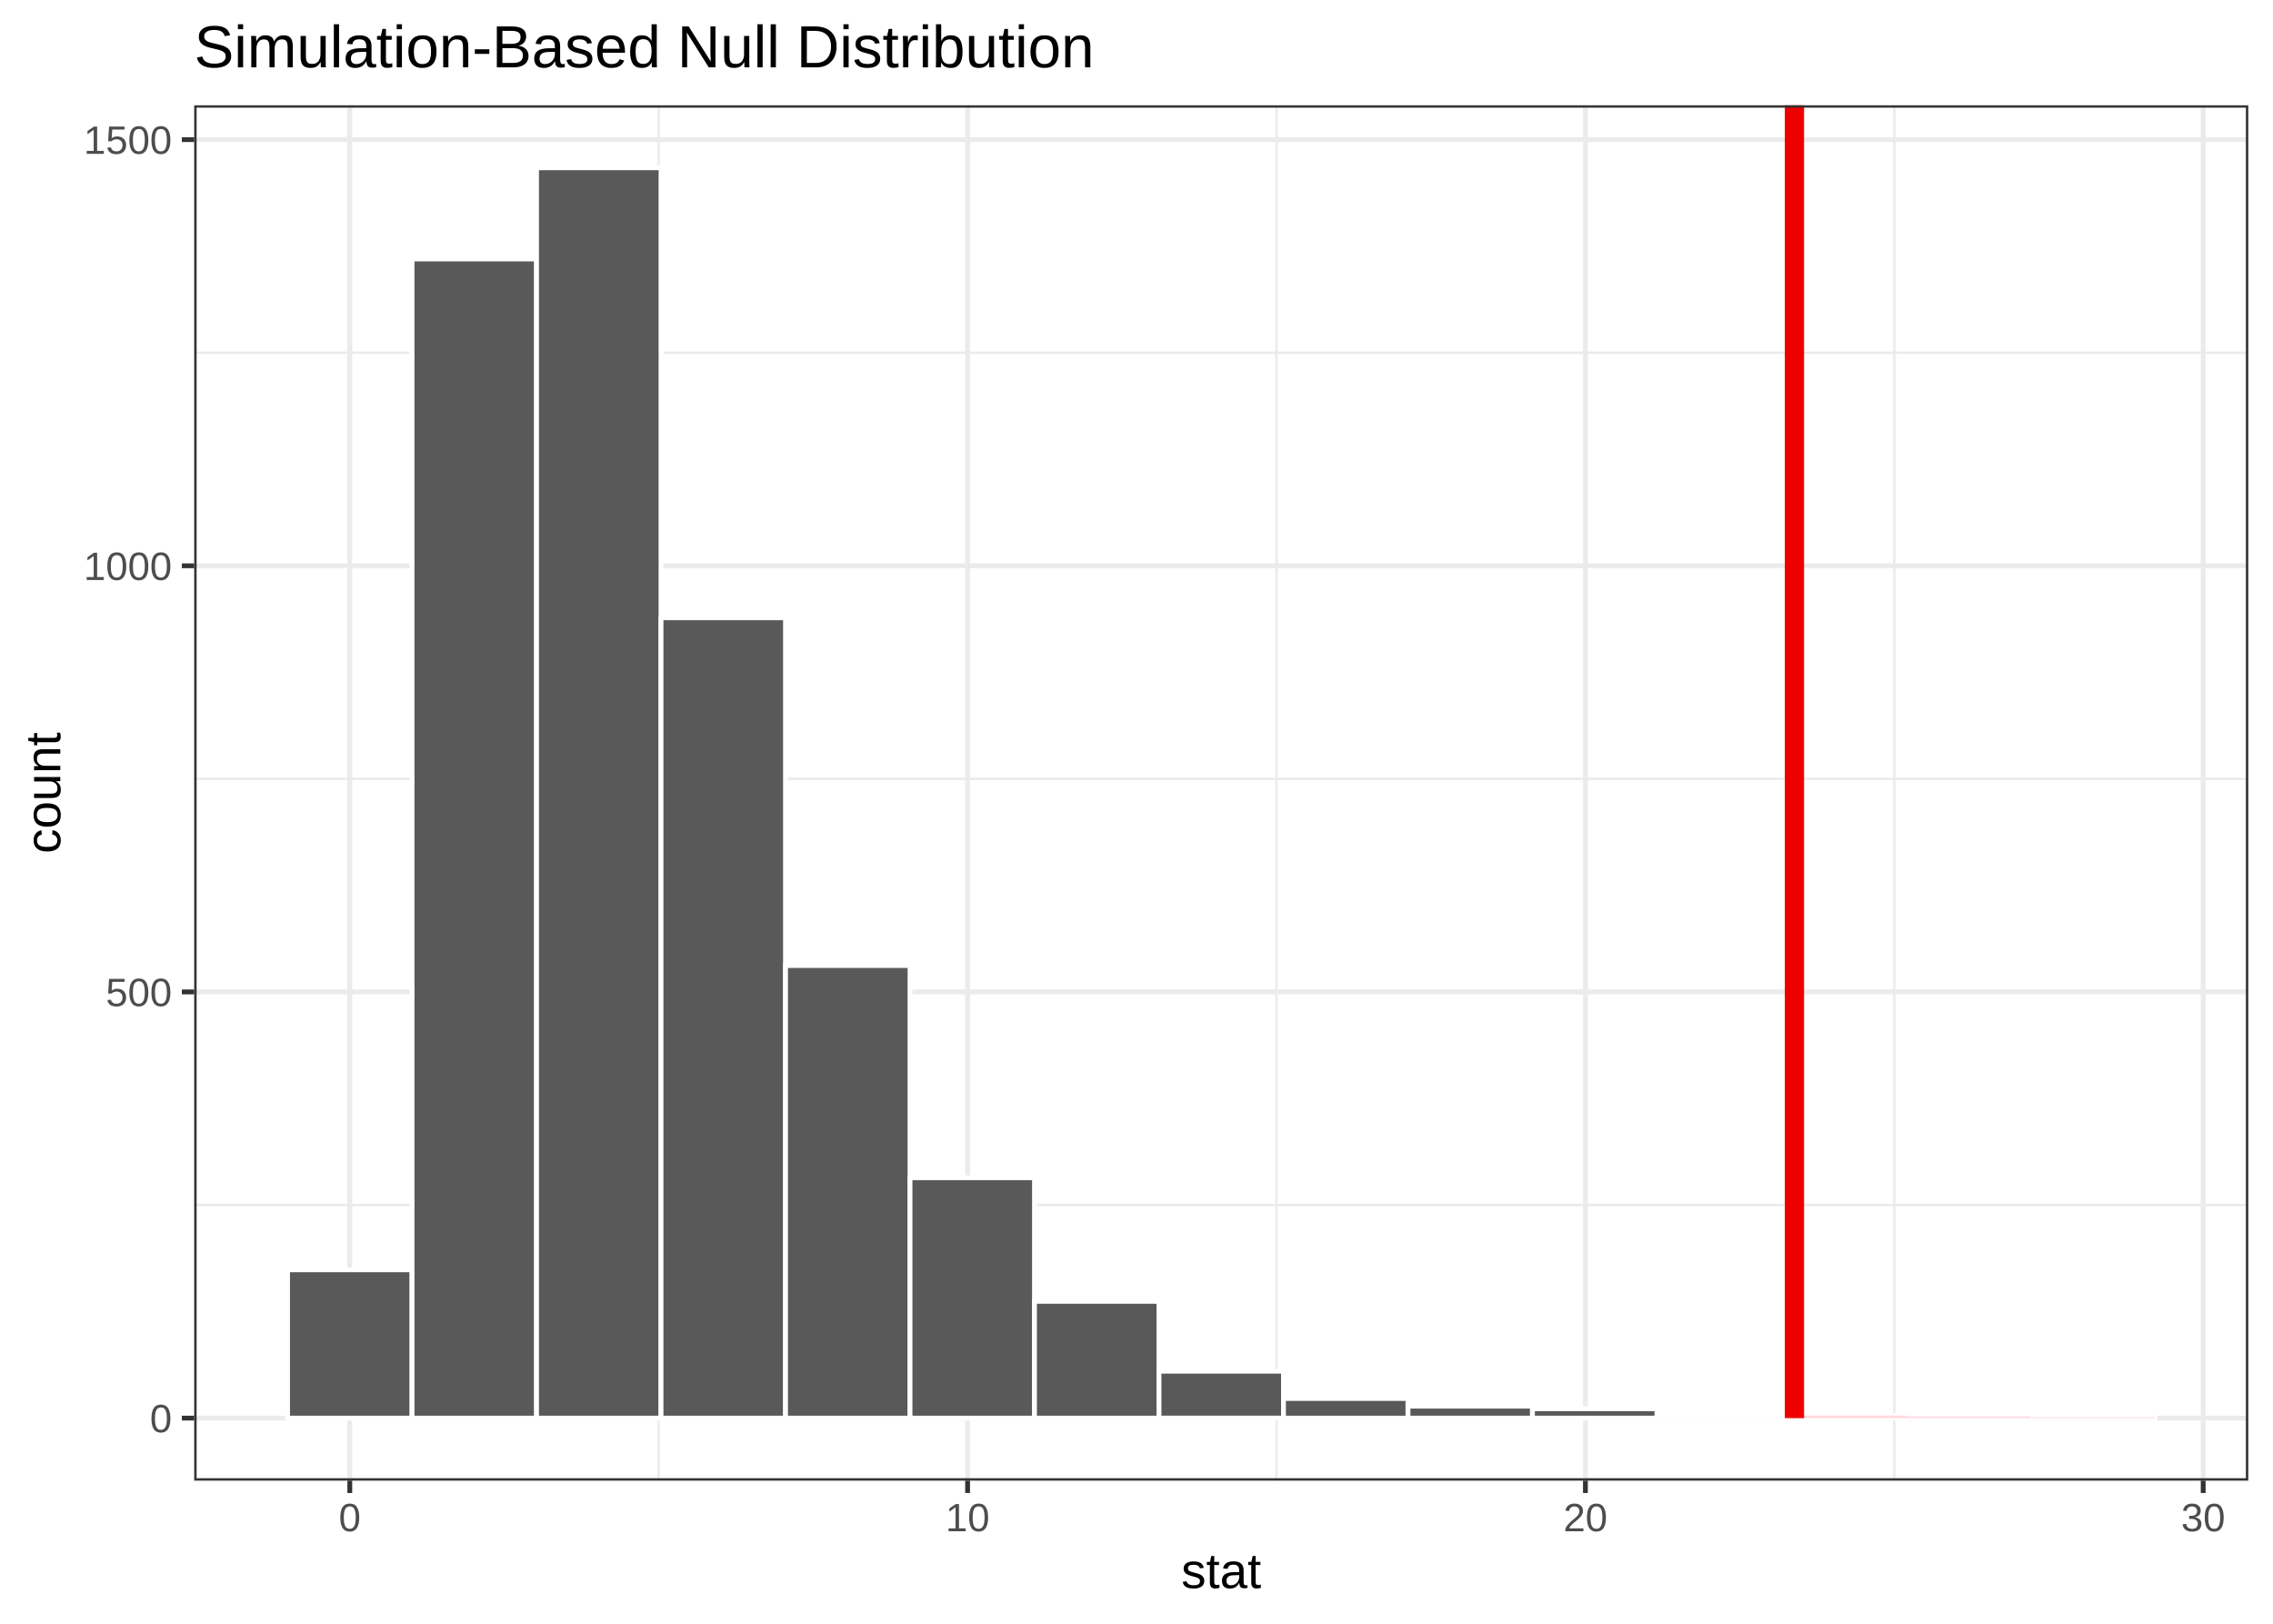
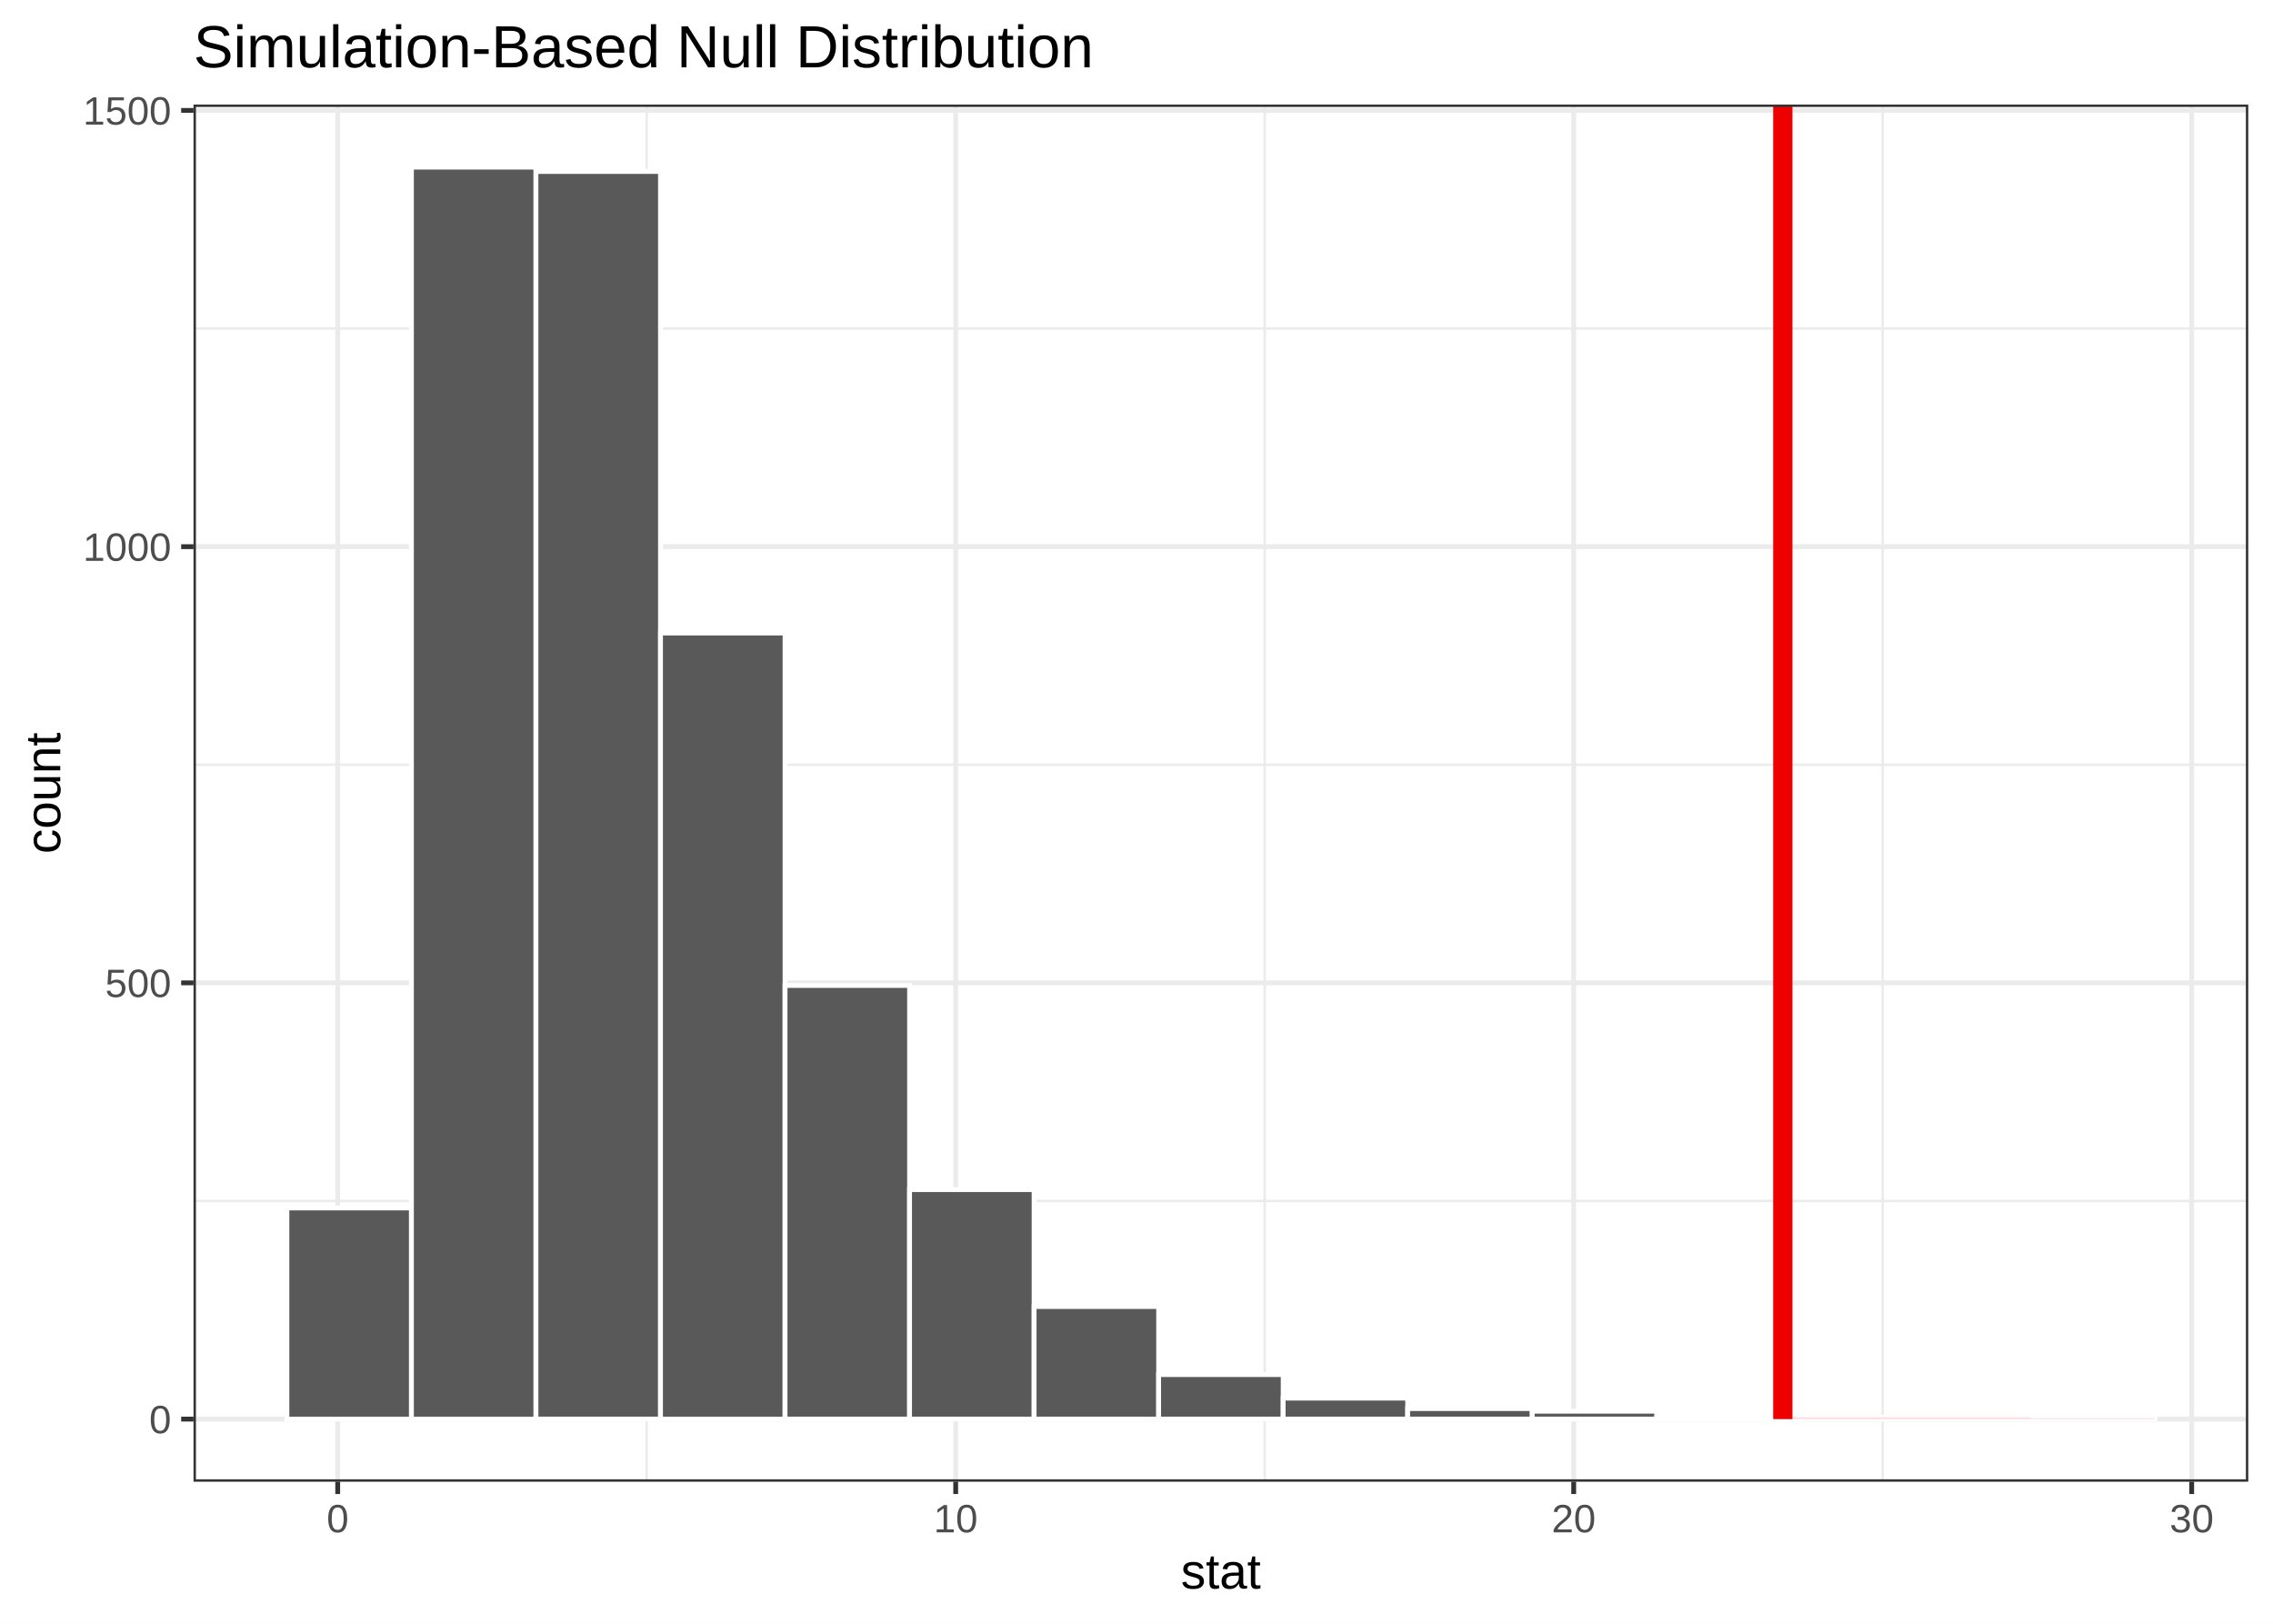
- <svg xmlns="http://www.w3.org/2000/svg" class="svglite" width="504.00pt" height="360.00pt" viewBox="0 0 504.00 360.00">
-   <defs>
-     <style type="text/css">
+ <svg xmlns="http://www.w3.org/2000/svg" width="504.00pt" height="360.00pt" viewBox="0 0 504.00 360.00">
+   <g class="svglite">
+     <defs>
+       <style type="text/css">
    .svglite line, .svglite polyline, .svglite polygon, .svglite path, .svglite rect, .svglite circle {
      fill: none;
      stroke: #000000;
      stroke-linecap: round;
      stroke-linejoin: round;
      stroke-miterlimit: 10.00;
    }
    .svglite text {
      white-space: pre;
    }
+     .svglite g.glyphgroup path {
+       fill: inherit;
+       stroke: none;
+     }
  </style>
-   </defs>
-   <rect width="100%" height="100%" style="stroke: none; fill: none;" />
-   <defs>
-     <clipPath id="cpMC4wMHw1MDQuMDB8MC4wMHwzNjAuMDA=">
-       <rect x="0.00" y="0.00" width="504.00" height="360.00" />
-     </clipPath>
-   </defs>
-   <g clip-path="url(#cpMC4wMHw1MDQuMDB8MC4wMHwzNjAuMDA=)">
-     <rect x="0.00" y="0.00" width="504.00" height="360.00" style="stroke-width: 1.07; stroke: #FFFFFF; fill: #FFFFFF;" />
-   </g>
-   <defs>
-     <clipPath id="cpNDMuMDZ8NDk4LjUyfDIzLjM0fDMyOC4yNw==">
-       <rect x="43.06" y="23.34" width="455.46" height="304.93" />
-     </clipPath>
-   </defs>
-   <g clip-path="url(#cpNDMuMDZ8NDk4LjUyfDIzLjM0fDMyOC4yNw==)">
-     <rect x="43.06" y="23.34" width="455.46" height="304.93" style="stroke-width: 1.07; stroke: none; fill: #FFFFFF;" />
-     <polyline points="43.06,267.16 498.52,267.16 " style="stroke-width: 0.53; stroke: #EBEBEB; stroke-linecap: butt;" />
-     <polyline points="43.06,172.68 498.52,172.68 " style="stroke-width: 0.53; stroke: #EBEBEB; stroke-linecap: butt;" />
-     <polyline points="43.06,78.20 498.52,78.20 " style="stroke-width: 0.53; stroke: #EBEBEB; stroke-linecap: butt;" />
-     <polyline points="146.06,328.27 146.06,23.34 " style="stroke-width: 0.53; stroke: #EBEBEB; stroke-linecap: butt;" />
-     <polyline points="283.04,328.27 283.04,23.34 " style="stroke-width: 0.53; stroke: #EBEBEB; stroke-linecap: butt;" />
-     <polyline points="420.03,328.27 420.03,23.34 " style="stroke-width: 0.53; stroke: #EBEBEB; stroke-linecap: butt;" />
-     <polyline points="43.06,314.41 498.52,314.41 " style="stroke-width: 1.07; stroke: #EBEBEB; stroke-linecap: butt;" />
-     <polyline points="43.06,219.92 498.52,219.92 " style="stroke-width: 1.07; stroke: #EBEBEB; stroke-linecap: butt;" />
-     <polyline points="43.06,125.44 498.52,125.44 " style="stroke-width: 1.07; stroke: #EBEBEB; stroke-linecap: butt;" />
-     <polyline points="43.06,30.96 498.52,30.96 " style="stroke-width: 1.07; stroke: #EBEBEB; stroke-linecap: butt;" />
-     <polyline points="77.56,328.27 77.56,23.34 " style="stroke-width: 1.07; stroke: #EBEBEB; stroke-linecap: butt;" />
-     <polyline points="214.55,328.27 214.55,23.34 " style="stroke-width: 1.07; stroke: #EBEBEB; stroke-linecap: butt;" />
-     <polyline points="351.54,328.27 351.54,23.34 " style="stroke-width: 1.07; stroke: #EBEBEB; stroke-linecap: butt;" />
-     <polyline points="488.52,328.27 488.52,23.34 " style="stroke-width: 1.07; stroke: #EBEBEB; stroke-linecap: butt;" />
-     <rect x="63.76" y="281.53" width="27.60" height="32.88" style="stroke-width: 1.07; stroke: #FFFFFF; stroke-linecap: butt; stroke-linejoin: miter; fill: #595959;" />
-     <rect x="91.37" y="57.42" width="27.60" height="256.99" style="stroke-width: 1.07; stroke: #FFFFFF; stroke-linecap: butt; stroke-linejoin: miter; fill: #595959;" />
-     <rect x="118.97" y="37.20" width="27.60" height="277.21" style="stroke-width: 1.07; stroke: #FFFFFF; stroke-linecap: butt; stroke-linejoin: miter; fill: #595959;" />
-     <rect x="146.57" y="136.97" width="27.60" height="177.44" style="stroke-width: 1.07; stroke: #FFFFFF; stroke-linecap: butt; stroke-linejoin: miter; fill: #595959;" />
-     <rect x="174.18" y="214.07" width="27.60" height="100.34" style="stroke-width: 1.07; stroke: #FFFFFF; stroke-linecap: butt; stroke-linejoin: miter; fill: #595959;" />
-     <rect x="201.78" y="261.12" width="27.60" height="53.29" style="stroke-width: 1.07; stroke: #FFFFFF; stroke-linecap: butt; stroke-linejoin: miter; fill: #595959;" />
-     <rect x="229.38" y="288.52" width="27.60" height="25.89" style="stroke-width: 1.07; stroke: #FFFFFF; stroke-linecap: butt; stroke-linejoin: miter; fill: #595959;" />
-     <rect x="256.99" y="304.01" width="27.60" height="10.39" style="stroke-width: 1.07; stroke: #FFFFFF; stroke-linecap: butt; stroke-linejoin: miter; fill: #595959;" />
-     <rect x="284.59" y="310.06" width="27.60" height="4.35" style="stroke-width: 1.07; stroke: #FFFFFF; stroke-linecap: butt; stroke-linejoin: miter; fill: #595959;" />
-     <rect x="312.20" y="311.76" width="27.60" height="2.65" style="stroke-width: 1.07; stroke: #FFFFFF; stroke-linecap: butt; stroke-linejoin: miter; fill: #595959;" />
-     <rect x="339.80" y="312.33" width="27.60" height="2.08" style="stroke-width: 1.07; stroke: #FFFFFF; stroke-linecap: butt; stroke-linejoin: miter; fill: #595959;" />
-     <rect x="367.40" y="314.22" width="27.60" height="0.19" style="stroke-width: 1.07; stroke: #FFFFFF; stroke-linecap: butt; stroke-linejoin: miter; fill: #595959;" />
-     <rect x="395.01" y="313.84" width="27.60" height="0.57" style="stroke-width: 1.07; stroke: #FFFFFF; stroke-linecap: butt; stroke-linejoin: miter; fill: #595959;" />
-     <rect x="422.61" y="314.03" width="27.60" height="0.38" style="stroke-width: 1.07; stroke: #FFFFFF; stroke-linecap: butt; stroke-linejoin: miter; fill: #595959;" />
-     <rect x="450.21" y="314.22" width="27.60" height="0.19" style="stroke-width: 1.07; stroke: #FFFFFF; stroke-linecap: butt; stroke-linejoin: miter; fill: #595959;" />
-     <polygon points="397.89,313.84 397.89,313.84 422.61,313.84 422.61,313.84 422.61,314.03 422.61,314.22 422.61,314.41 422.61,314.28 422.61,314.15 422.61,314.03 422.61,314.03 450.21,314.03 450.21,314.03 450.21,314.15 450.21,314.28 450.21,314.41 450.21,314.34 450.21,314.28 450.21,314.22 450.21,314.22 477.82,314.22 477.82,314.22 477.82,314.41 477.82,314.41 477.82,314.41 450.21,314.41 450.21,314.41 450.21,314.41 450.21,314.41 450.21,314.41 450.21,314.41 450.21,314.41 450.21,314.41 450.21,314.41 422.61,314.41 422.61,314.41 422.61,314.41 422.61,314.41 422.61,314.41 422.61,314.41 422.61,314.41 422.61,314.41 422.61,314.41 397.89,314.41 397.89,314.41 397.89,314.41 " style="stroke-width: 0.00; stroke: none; stroke-linecap: butt; fill: #FFC0CB; fill-opacity: 0.60;" />
-     <polyline points="397.89,313.84 397.89,313.84 422.61,313.84 422.61,313.84 422.61,314.03 422.61,314.22 422.61,314.41 422.61,314.28 422.61,314.15 422.61,314.03 422.61,314.03 450.21,314.03 450.21,314.03 450.21,314.15 450.21,314.28 450.21,314.41 450.21,314.34 450.21,314.28 450.21,314.22 450.21,314.22 477.82,314.22 477.82,314.22 " style="stroke-width: 1.07; stroke: none; stroke-linecap: butt;" />
-     <line x1="397.89" y1="314.41" x2="397.89" y2="23.34" style="stroke-width: 4.27; stroke: #EE0000; stroke-linecap: butt;" />
-     <rect x="43.06" y="23.34" width="455.46" height="304.93" style="stroke-width: 1.07; stroke: #333333;" />
-   </g>
-   <g clip-path="url(#cpMC4wMHw1MDQuMDB8MC4wMHwzNjAuMDA=)">
-     <text x="38.13" y="317.56" text-anchor="end" style="font-size: 8.80px;fill: #4D4D4D; font-family: &quot;Arial&quot;;" textLength="4.90px" lengthAdjust="spacingAndGlyphs">0</text>
-     <text x="38.13" y="223.08" text-anchor="end" style="font-size: 8.80px;fill: #4D4D4D; font-family: &quot;Arial&quot;;" textLength="14.69px" lengthAdjust="spacingAndGlyphs">500</text>
-     <text x="38.13" y="128.60" text-anchor="end" style="font-size: 8.80px;fill: #4D4D4D; font-family: &quot;Arial&quot;;" textLength="19.58px" lengthAdjust="spacingAndGlyphs">1000</text>
-     <text x="38.13" y="34.11" text-anchor="end" style="font-size: 8.80px;fill: #4D4D4D; font-family: &quot;Arial&quot;;" textLength="19.58px" lengthAdjust="spacingAndGlyphs">1500</text>
-     <polyline points="40.32,314.41 43.06,314.41 " style="stroke-width: 1.07; stroke: #333333; stroke-linecap: butt;" />
-     <polyline points="40.32,219.92 43.06,219.92 " style="stroke-width: 1.07; stroke: #333333; stroke-linecap: butt;" />
-     <polyline points="40.32,125.44 43.06,125.44 " style="stroke-width: 1.07; stroke: #333333; stroke-linecap: butt;" />
-     <polyline points="40.32,30.96 43.06,30.96 " style="stroke-width: 1.07; stroke: #333333; stroke-linecap: butt;" />
-     <polyline points="77.56,331.01 77.56,328.27 " style="stroke-width: 1.07; stroke: #333333; stroke-linecap: butt;" />
-     <polyline points="214.55,331.01 214.55,328.27 " style="stroke-width: 1.07; stroke: #333333; stroke-linecap: butt;" />
-     <polyline points="351.54,331.01 351.54,328.27 " style="stroke-width: 1.07; stroke: #333333; stroke-linecap: butt;" />
-     <polyline points="488.52,331.01 488.52,328.27 " style="stroke-width: 1.07; stroke: #333333; stroke-linecap: butt;" />
-     <text x="77.56" y="339.50" text-anchor="middle" style="font-size: 8.80px;fill: #4D4D4D; font-family: &quot;Arial&quot;;" textLength="4.90px" lengthAdjust="spacingAndGlyphs">0</text>
-     <text x="214.55" y="339.50" text-anchor="middle" style="font-size: 8.80px;fill: #4D4D4D; font-family: &quot;Arial&quot;;" textLength="9.79px" lengthAdjust="spacingAndGlyphs">10</text>
-     <text x="351.54" y="339.50" text-anchor="middle" style="font-size: 8.80px;fill: #4D4D4D; font-family: &quot;Arial&quot;;" textLength="9.79px" lengthAdjust="spacingAndGlyphs">20</text>
-     <text x="488.52" y="339.50" text-anchor="middle" style="font-size: 8.80px;fill: #4D4D4D; font-family: &quot;Arial&quot;;" textLength="9.79px" lengthAdjust="spacingAndGlyphs">30</text>
-     <text x="270.79" y="352.09" text-anchor="middle" style="font-size: 11.00px; font-family: &quot;Arial&quot;;" textLength="17.73px" lengthAdjust="spacingAndGlyphs">stat</text>
-     <text transform="translate(13.37,175.80) rotate(-90)" text-anchor="middle" style="font-size: 11.00px; font-family: &quot;Arial&quot;;" textLength="26.91px" lengthAdjust="spacingAndGlyphs">count</text>
-     <text x="43.06" y="14.94" style="font-size: 13.20px; font-family: &quot;Arial&quot;;" textLength="199.42px" lengthAdjust="spacingAndGlyphs">Simulation-Based Null Distribution</text>
+     </defs>
+     <rect width="100%" height="100%" style="stroke: none; fill: none;" />
+     <defs>
+       <clipPath id="cpMC4wMHw1MDQuMDB8MC4wMHwzNjAuMDA=">
+         <rect x="0.00" y="0.00" width="504.00" height="360.00" />
+       </clipPath>
+     </defs>
+     <g clip-path="url(#cpMC4wMHw1MDQuMDB8MC4wMHwzNjAuMDA=)">
+       <rect x="0.00" y="0.00" width="504.00" height="360.00" style="stroke-width: 1.07; stroke: #FFFFFF; fill: #FFFFFF;" />
+     </g>
+     <defs>
+       <clipPath id="cpNDIuOTF8NDk4LjUyfDIzLjE4fDMyOC41MA==">
+         <rect x="42.91" y="23.18" width="455.61" height="305.33" />
+       </clipPath>
+     </defs>
+     <g clip-path="url(#cpNDIuOTF8NDk4LjUyfDIzLjE4fDMyOC41MA==)">
+       <rect x="42.91" y="23.18" width="455.61" height="305.33" style="stroke-width: 1.07; stroke: none; fill: #FFFFFF;" />
+       <polyline points="42.91,266.27 498.52,266.27 " style="stroke-width: 0.53; stroke: #EBEBEB; stroke-linecap: butt;" />
+       <polyline points="42.91,169.55 498.52,169.55 " style="stroke-width: 0.53; stroke: #EBEBEB; stroke-linecap: butt;" />
+       <polyline points="42.91,72.84 498.52,72.84 " style="stroke-width: 0.53; stroke: #EBEBEB; stroke-linecap: butt;" />
+       <polyline points="143.40,328.50 143.40,23.18 " style="stroke-width: 0.53; stroke: #EBEBEB; stroke-linecap: butt;" />
+       <polyline points="280.43,328.50 280.43,23.18 " style="stroke-width: 0.53; stroke: #EBEBEB; stroke-linecap: butt;" />
+       <polyline points="417.46,328.50 417.46,23.18 " style="stroke-width: 0.53; stroke: #EBEBEB; stroke-linecap: butt;" />
+       <polyline points="42.91,314.63 498.52,314.63 " style="stroke-width: 1.07; stroke: #EBEBEB; stroke-linecap: butt;" />
+       <polyline points="42.91,217.91 498.52,217.91 " style="stroke-width: 1.07; stroke: #EBEBEB; stroke-linecap: butt;" />
+       <polyline points="42.91,121.20 498.52,121.20 " style="stroke-width: 1.07; stroke: #EBEBEB; stroke-linecap: butt;" />
+       <polyline points="42.91,24.48 498.52,24.48 " style="stroke-width: 1.07; stroke: #EBEBEB; stroke-linecap: butt;" />
+       <polyline points="74.88,328.50 74.88,23.18 " style="stroke-width: 1.07; stroke: #EBEBEB; stroke-linecap: butt;" />
+       <polyline points="211.91,328.50 211.91,23.18 " style="stroke-width: 1.07; stroke: #EBEBEB; stroke-linecap: butt;" />
+       <polyline points="348.94,328.50 348.94,23.18 " style="stroke-width: 1.07; stroke: #EBEBEB; stroke-linecap: butt;" />
+       <polyline points="485.97,328.50 485.97,23.18 " style="stroke-width: 1.07; stroke: #EBEBEB; stroke-linecap: butt;" />
+       <rect x="63.62" y="267.82" width="27.61" height="46.81" style="stroke-width: 1.07; stroke: #FFFFFF; stroke-linecap: butt; stroke-linejoin: miter; fill: #595959;" />
+       <rect x="91.23" y="37.06" width="27.61" height="277.57" style="stroke-width: 1.07; stroke: #FFFFFF; stroke-linecap: butt; stroke-linejoin: miter; fill: #595959;" />
+       <rect x="118.84" y="38.02" width="27.61" height="276.60" style="stroke-width: 1.07; stroke: #FFFFFF; stroke-linecap: butt; stroke-linejoin: miter; fill: #595959;" />
+       <rect x="146.46" y="140.35" width="27.61" height="174.28" style="stroke-width: 1.07; stroke: #FFFFFF; stroke-linecap: butt; stroke-linejoin: miter; fill: #595959;" />
+       <rect x="174.07" y="218.49" width="27.61" height="96.13" style="stroke-width: 1.07; stroke: #FFFFFF; stroke-linecap: butt; stroke-linejoin: miter; fill: #595959;" />
+       <rect x="201.68" y="263.75" width="27.61" height="50.87" style="stroke-width: 1.07; stroke: #FFFFFF; stroke-linecap: butt; stroke-linejoin: miter; fill: #595959;" />
+       <rect x="229.30" y="289.67" width="27.61" height="24.95" style="stroke-width: 1.07; stroke: #FFFFFF; stroke-linecap: butt; stroke-linejoin: miter; fill: #595959;" />
+       <rect x="256.91" y="304.76" width="27.61" height="9.86" style="stroke-width: 1.07; stroke: #FFFFFF; stroke-linecap: butt; stroke-linejoin: miter; fill: #595959;" />
+       <rect x="284.52" y="309.98" width="27.61" height="4.64" style="stroke-width: 1.07; stroke: #FFFFFF; stroke-linecap: butt; stroke-linejoin: miter; fill: #595959;" />
+       <rect x="312.13" y="312.30" width="27.61" height="2.32" style="stroke-width: 1.07; stroke: #FFFFFF; stroke-linecap: butt; stroke-linejoin: miter; fill: #595959;" />
+       <rect x="339.75" y="312.88" width="27.61" height="1.74" style="stroke-width: 1.07; stroke: #FFFFFF; stroke-linecap: butt; stroke-linejoin: miter; fill: #595959;" />
+       <rect x="367.36" y="314.24" width="27.61" height="0.39" style="stroke-width: 1.07; stroke: #FFFFFF; stroke-linecap: butt; stroke-linejoin: miter; fill: #595959;" />
+       <rect x="394.97" y="314.24" width="27.61" height="0.39" style="stroke-width: 1.07; stroke: #FFFFFF; stroke-linecap: butt; stroke-linejoin: miter; fill: #595959;" />
+       <rect x="422.59" y="314.24" width="27.61" height="0.39" style="stroke-width: 1.07; stroke: #FFFFFF; stroke-linecap: butt; stroke-linejoin: miter; fill: #595959;" />
+       <rect x="450.20" y="314.43" width="27.61" height="0.19" style="stroke-width: 1.07; stroke: #FFFFFF; stroke-linecap: butt; stroke-linejoin: miter; fill: #595959;" />
+       <polygon points="395.31,314.24 422.58,314.24 422.59,314.63 422.59,314.24 450.20,314.24 450.20,314.63 450.20,314.43 477.81,314.43 477.81,314.63 450.20,314.63 450.20,314.63 450.20,314.63 422.59,314.63 422.59,314.63 422.58,314.63 395.31,314.63 " style="stroke-width: 0.00; stroke: none; stroke-linecap: butt; fill: #FFC0CB; fill-opacity: 0.60;" />
+       <polyline points="395.31,314.24 422.58,314.24 422.59,314.63 422.59,314.24 450.20,314.24 450.20,314.63 450.20,314.43 477.81,314.43 " style="stroke-width: 1.07; stroke: none; stroke-linecap: butt;" />
+       <line x1="395.31" y1="314.63" x2="395.31" y2="23.18" style="stroke-width: 4.27; stroke: #EE0000; stroke-linecap: butt;" />
+       <rect x="42.91" y="23.18" width="455.61" height="305.33" style="stroke-width: 1.07; stroke: #333333;" />
+     </g>
+     <g clip-path="url(#cpMC4wMHw1MDQuMDB8MC4wMHwzNjAuMDA=)">
+       <text x="37.98" y="317.78" text-anchor="end" style="font-size: 8.80px;fill: #4D4D4D; font-family: &quot;Arial&quot;;" textLength="4.89px" lengthAdjust="spacingAndGlyphs">0</text>
+       <text x="37.98" y="221.06" text-anchor="end" style="font-size: 8.80px;fill: #4D4D4D; font-family: &quot;Arial&quot;;" textLength="14.67px" lengthAdjust="spacingAndGlyphs">500</text>
+       <text x="37.98" y="124.35" text-anchor="end" style="font-size: 8.80px;fill: #4D4D4D; font-family: &quot;Arial&quot;;" textLength="19.56px" lengthAdjust="spacingAndGlyphs">1000</text>
+       <text x="37.98" y="27.63" text-anchor="end" style="font-size: 8.80px;fill: #4D4D4D; font-family: &quot;Arial&quot;;" textLength="19.56px" lengthAdjust="spacingAndGlyphs">1500</text>
+       <polyline points="40.17,314.63 42.91,314.63 " style="stroke-width: 1.07; stroke: #333333; stroke-linecap: butt;" />
+       <polyline points="40.17,217.91 42.91,217.91 " style="stroke-width: 1.07; stroke: #333333; stroke-linecap: butt;" />
+       <polyline points="40.17,121.20 42.91,121.20 " style="stroke-width: 1.07; stroke: #333333; stroke-linecap: butt;" />
+       <polyline points="40.17,24.48 42.91,24.48 " style="stroke-width: 1.07; stroke: #333333; stroke-linecap: butt;" />
+       <polyline points="74.88,331.24 74.88,328.50 " style="stroke-width: 1.07; stroke: #333333; stroke-linecap: butt;" />
+       <polyline points="211.91,331.24 211.91,328.50 " style="stroke-width: 1.07; stroke: #333333; stroke-linecap: butt;" />
+       <polyline points="348.94,331.24 348.94,328.50 " style="stroke-width: 1.07; stroke: #333333; stroke-linecap: butt;" />
+       <polyline points="485.97,331.24 485.97,328.50 " style="stroke-width: 1.07; stroke: #333333; stroke-linecap: butt;" />
+       <text x="74.88" y="339.74" text-anchor="middle" style="font-size: 8.80px;fill: #4D4D4D; font-family: &quot;Arial&quot;;" textLength="4.89px" lengthAdjust="spacingAndGlyphs">0</text>
+       <text x="211.91" y="339.74" text-anchor="middle" style="font-size: 8.80px;fill: #4D4D4D; font-family: &quot;Arial&quot;;" textLength="9.78px" lengthAdjust="spacingAndGlyphs">10</text>
+       <text x="348.94" y="339.74" text-anchor="middle" style="font-size: 8.80px;fill: #4D4D4D; font-family: &quot;Arial&quot;;" textLength="9.78px" lengthAdjust="spacingAndGlyphs">20</text>
+       <text x="485.97" y="339.74" text-anchor="middle" style="font-size: 8.80px;fill: #4D4D4D; font-family: &quot;Arial&quot;;" textLength="9.78px" lengthAdjust="spacingAndGlyphs">30</text>
+       <text x="270.71" y="352.20" text-anchor="middle" style="font-size: 11.00px; font-family: &quot;Arial&quot;;" textLength="17.75px" lengthAdjust="spacingAndGlyphs">stat</text>
+       <text transform="translate(13.36,175.84) rotate(-90)" text-anchor="middle" style="font-size: 11.00px; font-family: &quot;Arial&quot;;" textLength="26.94px" lengthAdjust="spacingAndGlyphs">count</text>
+       <text x="42.91" y="14.93" style="font-size: 13.20px; font-family: &quot;Arial&quot;;" textLength="199.33px" lengthAdjust="spacingAndGlyphs">Simulation-Based Null Distribution</text>
+     </g>
  </g>
</svg>
